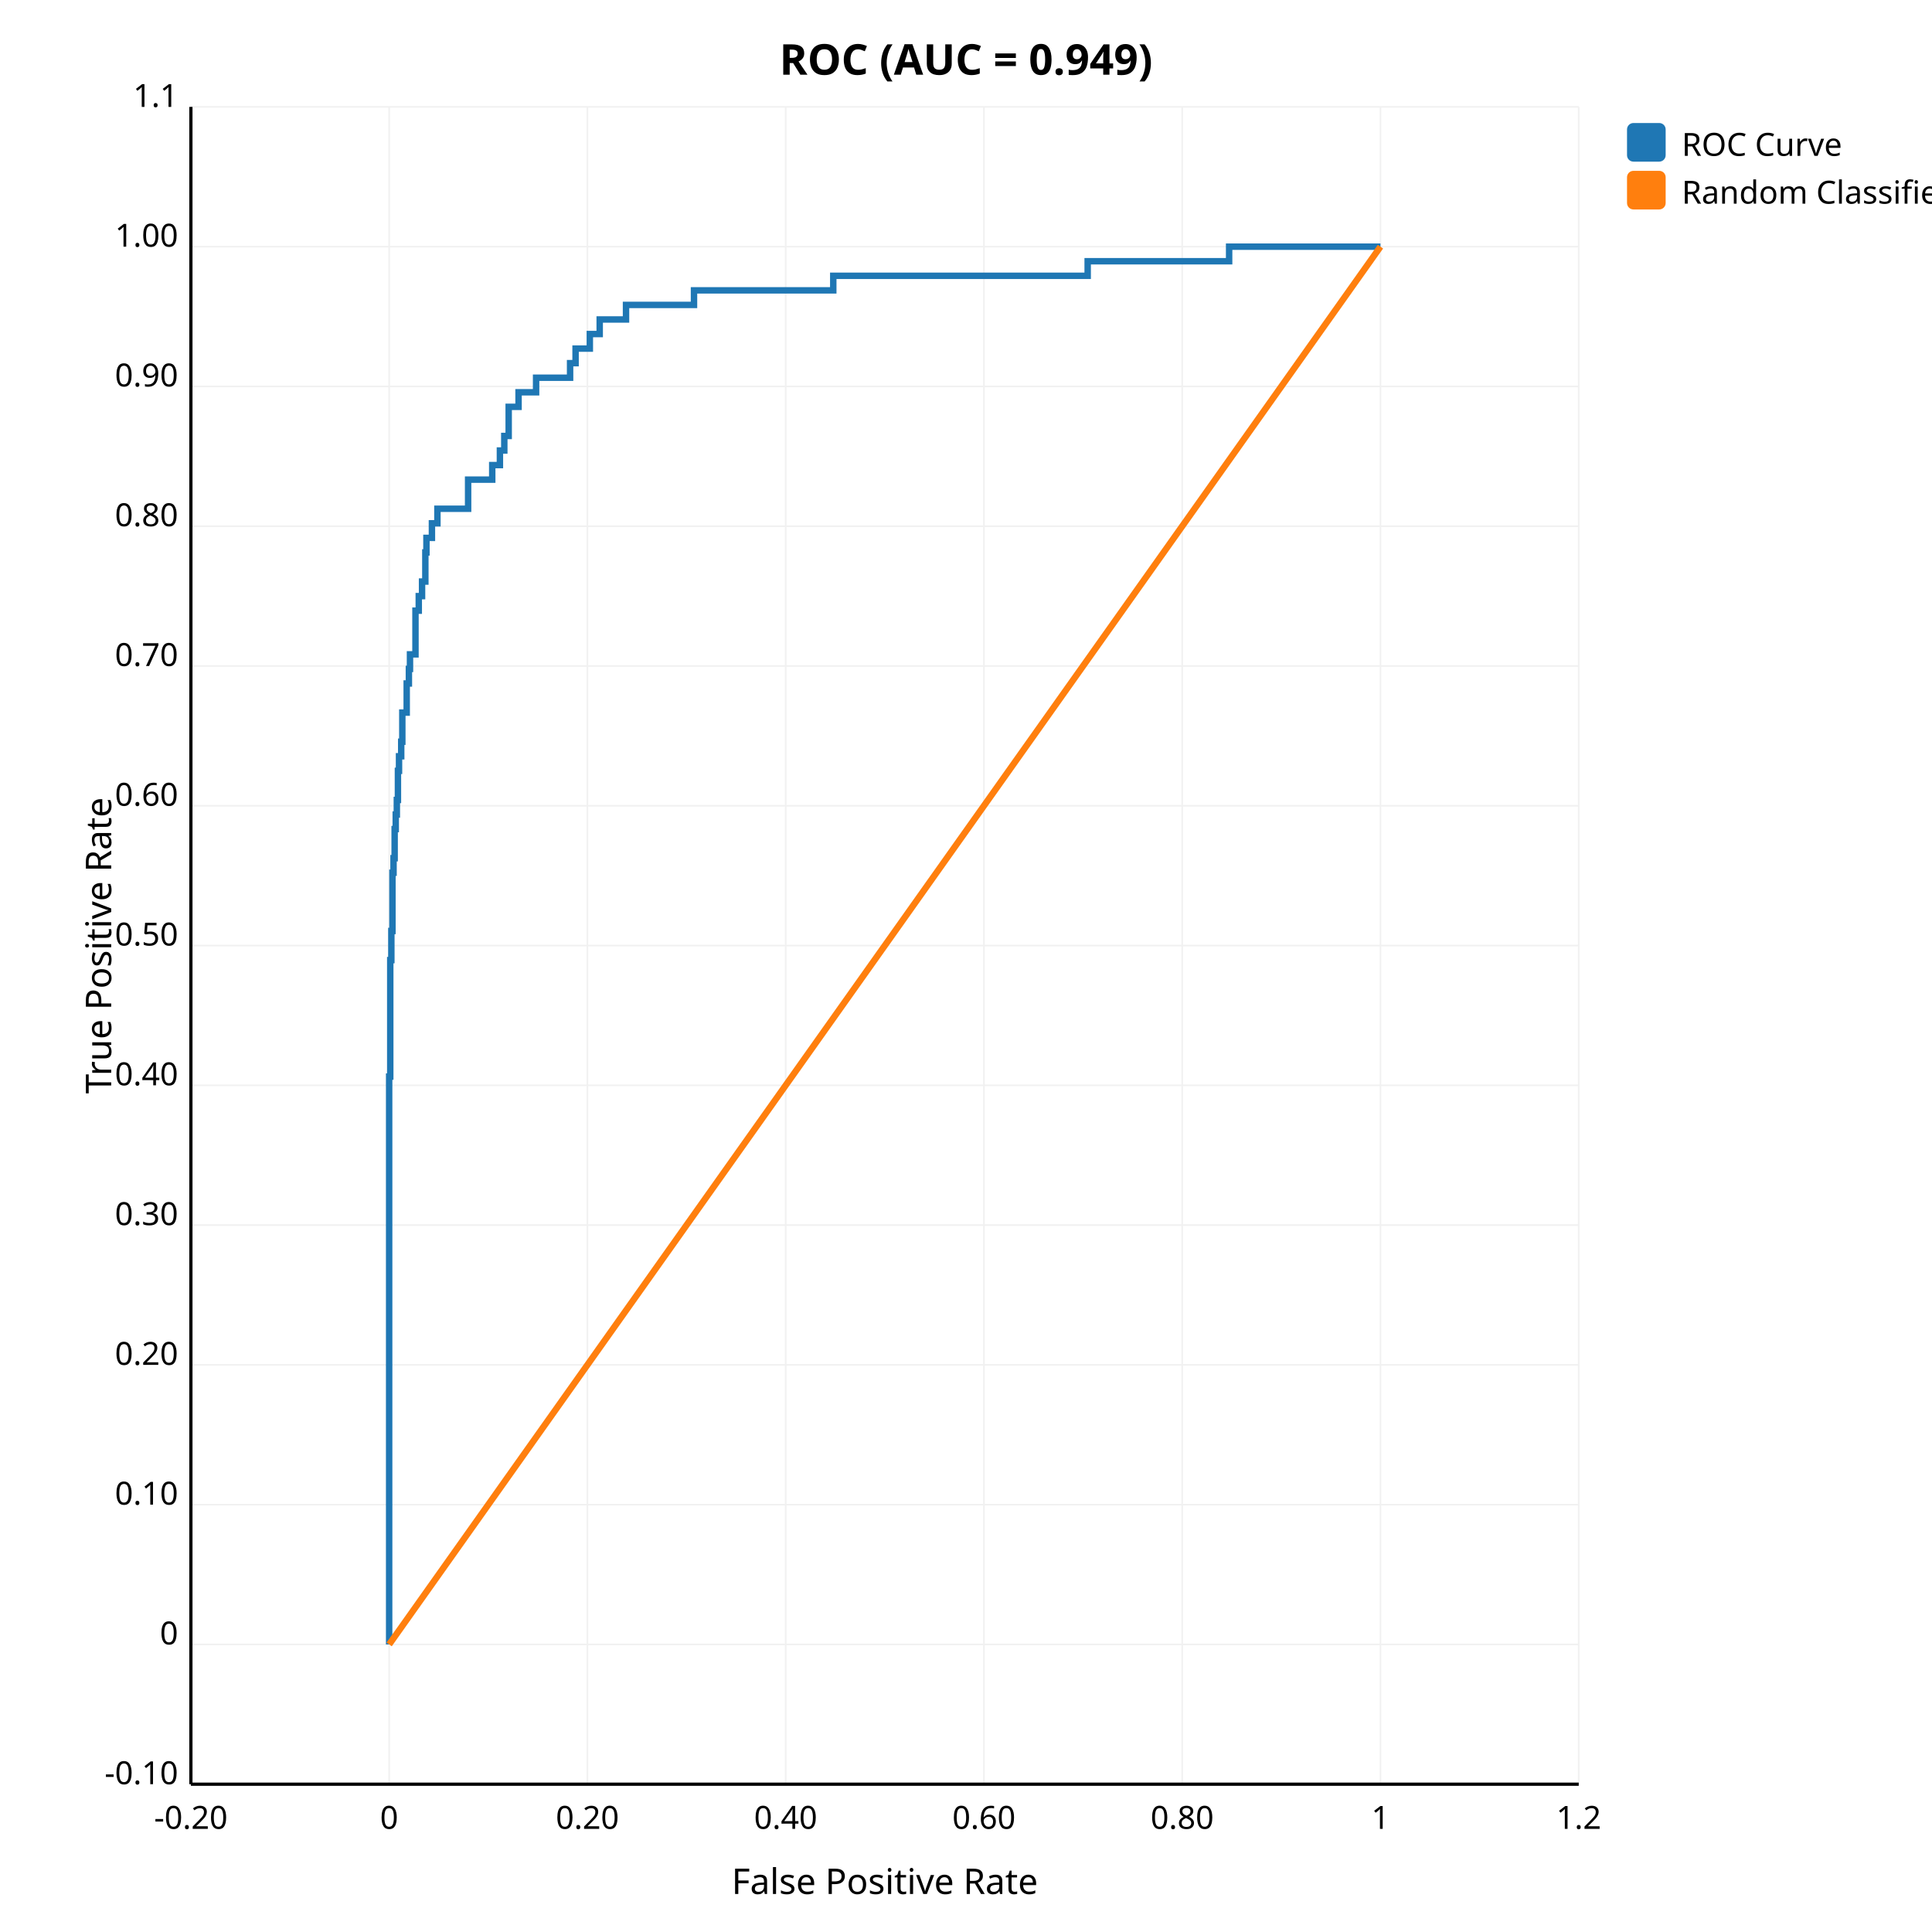
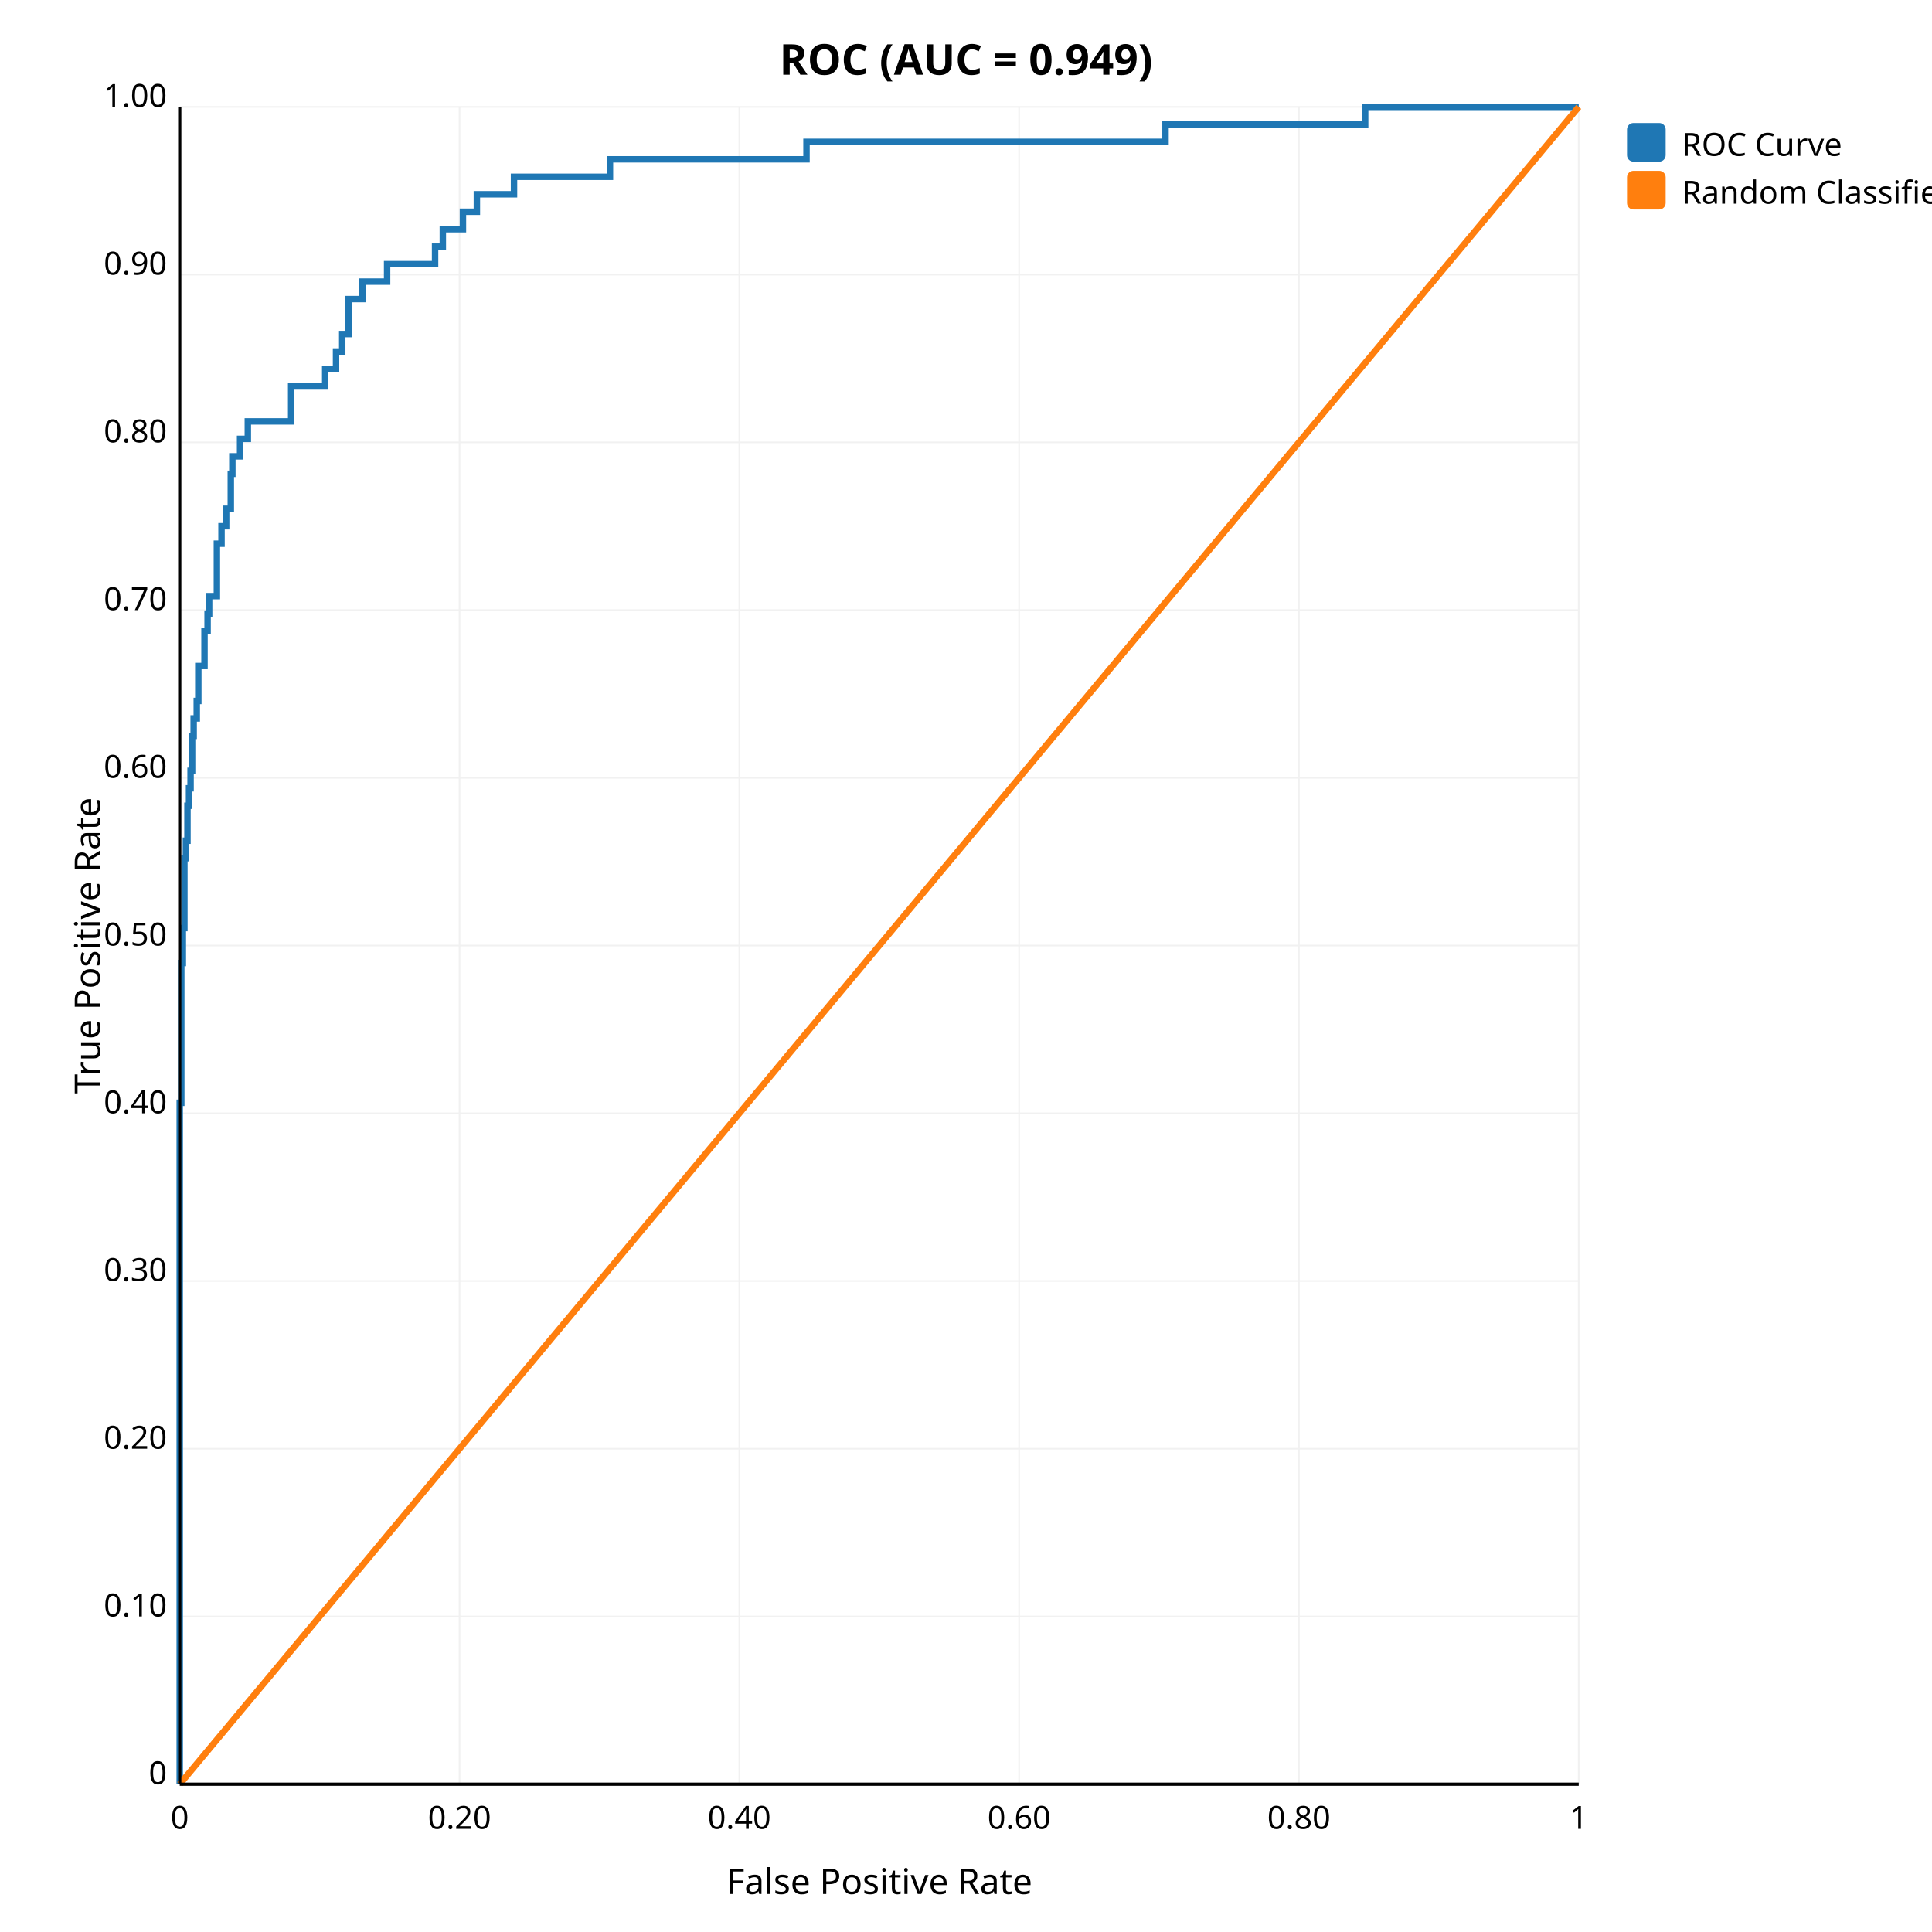
<svg xmlns="http://www.w3.org/2000/svg" width="600" height="600" viewBox="0 0 600 600" role="img">
  <rect width="600" height="600" fill="white" />
  <rect x="0" y="0" width="600" height="600" fill="rgb(255,255,255)" />
-   <line x1="59.285" y1="554.1" x2="490.285" y2="554.1" stroke="rgb(241,241,241)" stroke-width="0.5" />
-   <line x1="59.285" y1="510.692" x2="490.285" y2="510.692" stroke="rgb(241,241,241)" stroke-width="0.5" />
-   <line x1="59.285" y1="467.283" x2="490.285" y2="467.283" stroke="rgb(241,241,241)" stroke-width="0.5" />
-   <line x1="59.285" y1="423.875" x2="490.285" y2="423.875" stroke="rgb(241,241,241)" stroke-width="0.5" />
-   <line x1="59.285" y1="380.467" x2="490.285" y2="380.467" stroke="rgb(241,241,241)" stroke-width="0.5" />
-   <line x1="59.285" y1="337.058" x2="490.285" y2="337.058" stroke="rgb(241,241,241)" stroke-width="0.5" />
-   <line x1="59.285" y1="293.65" x2="490.285" y2="293.65" stroke="rgb(241,241,241)" stroke-width="0.5" />
-   <line x1="59.285" y1="250.242" x2="490.285" y2="250.242" stroke="rgb(241,241,241)" stroke-width="0.5" />
-   <line x1="59.285" y1="206.833" x2="490.285" y2="206.833" stroke="rgb(241,241,241)" stroke-width="0.5" />
-   <line x1="59.285" y1="163.425" x2="490.285" y2="163.425" stroke="rgb(241,241,241)" stroke-width="0.5" />
-   <line x1="59.285" y1="120.017" x2="490.285" y2="120.017" stroke="rgb(241,241,241)" stroke-width="0.5" />
-   <line x1="59.285" y1="76.608" x2="490.285" y2="76.608" stroke="rgb(241,241,241)" stroke-width="0.5" />
-   <line x1="59.285" y1="33.2" x2="490.285" y2="33.2" stroke="rgb(241,241,241)" stroke-width="0.5" />
-   <line x1="59.285" y1="33.2" x2="59.285" y2="554.1" stroke="rgb(241,241,241)" stroke-width="0.5" />
-   <line x1="120.856" y1="33.2" x2="120.856" y2="554.1" stroke="rgb(241,241,241)" stroke-width="0.5" />
-   <line x1="182.428" y1="33.2" x2="182.428" y2="554.1" stroke="rgb(241,241,241)" stroke-width="0.5" />
-   <line x1="243.999" y1="33.2" x2="243.999" y2="554.1" stroke="rgb(241,241,241)" stroke-width="0.5" />
-   <line x1="305.571" y1="33.2" x2="305.571" y2="554.1" stroke="rgb(241,241,241)" stroke-width="0.5" />
-   <line x1="367.142" y1="33.2" x2="367.142" y2="554.1" stroke="rgb(241,241,241)" stroke-width="0.5" />
-   <line x1="428.714" y1="33.2" x2="428.714" y2="554.1" stroke="rgb(241,241,241)" stroke-width="0.5" />
+   <line x1="55.82" y1="554.1" x2="490.285" y2="554.1" stroke="rgb(241,241,241)" stroke-width="0.5" />
+   <line x1="55.82" y1="502.01" x2="490.285" y2="502.01" stroke="rgb(241,241,241)" stroke-width="0.5" />
+   <line x1="55.82" y1="449.92" x2="490.285" y2="449.92" stroke="rgb(241,241,241)" stroke-width="0.5" />
+   <line x1="55.82" y1="397.83" x2="490.285" y2="397.83" stroke="rgb(241,241,241)" stroke-width="0.5" />
+   <line x1="55.82" y1="345.74" x2="490.285" y2="345.74" stroke="rgb(241,241,241)" stroke-width="0.5" />
+   <line x1="55.82" y1="293.65" x2="490.285" y2="293.65" stroke="rgb(241,241,241)" stroke-width="0.5" />
+   <line x1="55.82" y1="241.56" x2="490.285" y2="241.56" stroke="rgb(241,241,241)" stroke-width="0.5" />
+   <line x1="55.82" y1="189.47" x2="490.285" y2="189.47" stroke="rgb(241,241,241)" stroke-width="0.5" />
+   <line x1="55.82" y1="137.38" x2="490.285" y2="137.38" stroke="rgb(241,241,241)" stroke-width="0.5" />
+   <line x1="55.82" y1="85.29" x2="490.285" y2="85.29" stroke="rgb(241,241,241)" stroke-width="0.5" />
+   <line x1="55.82" y1="33.2" x2="490.285" y2="33.2" stroke="rgb(241,241,241)" stroke-width="0.5" />
+   <line x1="55.82" y1="33.2" x2="55.82" y2="554.1" stroke="rgb(241,241,241)" stroke-width="0.5" />
+   <line x1="142.713" y1="33.2" x2="142.713" y2="554.1" stroke="rgb(241,241,241)" stroke-width="0.5" />
+   <line x1="229.606" y1="33.2" x2="229.606" y2="554.1" stroke="rgb(241,241,241)" stroke-width="0.5" />
+   <line x1="316.499" y1="33.2" x2="316.499" y2="554.1" stroke="rgb(241,241,241)" stroke-width="0.5" />
+   <line x1="403.392" y1="33.2" x2="403.392" y2="554.1" stroke="rgb(241,241,241)" stroke-width="0.5" />
  <line x1="490.285" y1="33.2" x2="490.285" y2="554.1" stroke="rgb(241,241,241)" stroke-width="0.5" />
-   <polyline points="120.856,510.692 120.856,506.17 120.856,501.648 120.856,497.127 120.856,492.605 120.856,488.083 120.856,483.561 120.856,479.04 120.856,474.518 120.856,469.996 120.856,465.475 120.856,460.953 120.856,456.431 120.856,451.91 120.856,447.388 120.856,442.866 120.856,438.344 120.856,433.823 120.856,429.301 120.856,424.779 120.856,420.258 120.856,415.736 120.856,411.214 120.856,406.692 120.856,402.171 120.856,397.649 120.856,393.127 120.856,388.606 120.856,384.084 120.856,379.562 120.856,375.041 120.856,370.519 120.856,365.997 120.856,361.476 120.856,356.954 120.856,352.432 120.856,347.91 120.856,343.389 120.856,338.867 120.856,334.345 121.197,334.345 121.197,329.824 121.197,325.302 121.197,320.78 121.197,316.258 121.197,311.737 121.197,307.215 121.197,302.693 121.197,298.172 121.538,298.172 121.538,293.65 121.538,289.128 121.878,289.128 121.878,284.607 121.878,280.085 121.878,275.563 121.878,271.041 122.219,271.041 122.219,266.52 122.559,266.52 122.559,261.998 122.559,257.476 122.9,257.476 122.9,252.955 123.24,252.955 123.24,248.433 123.581,248.433 123.581,243.911 123.581,239.39 123.921,239.39 123.921,234.868 124.262,234.868 124.602,234.868 124.602,230.346 124.943,230.346 124.943,225.824 124.943,221.303 125.284,221.303 125.624,221.303 125.965,221.303 126.305,221.303 126.305,216.781 126.305,212.259 126.646,212.259 126.986,212.259 126.986,207.738 127.327,207.738 127.327,203.216 127.667,203.216 128.008,203.216 128.349,203.216 128.689,203.216 129.03,203.216 129.03,198.694 129.03,194.173 129.03,189.651 129.37,189.651 129.711,189.651 130.051,189.651 130.051,185.129 130.392,185.129 130.732,185.129 131.073,185.129 131.073,180.607 131.413,180.607 131.754,180.607 132.095,180.607 132.095,176.086 132.095,171.564 132.435,171.564 132.435,167.042 132.776,167.042 133.116,167.042 133.457,167.042 133.797,167.042 134.138,167.042 134.138,162.521 134.478,162.521 134.819,162.521 135.16,162.521 135.5,162.521 135.841,162.521 135.841,157.999 136.181,157.999 136.522,157.999 136.862,157.999 137.203,157.999 137.543,157.999 137.884,157.999 138.224,157.999 138.565,157.999 138.906,157.999 139.246,157.999 139.587,157.999 139.927,157.999 140.268,157.999 140.608,157.999 140.949,157.999 141.289,157.999 141.63,157.999 141.971,157.999 142.311,157.999 142.652,157.999 142.992,157.999 143.333,157.999 143.673,157.999 144.014,157.999 144.354,157.999 144.695,157.999 145.035,157.999 145.376,157.999 145.376,153.477 145.376,148.956 145.717,148.956 146.057,148.956 146.398,148.956 146.738,148.956 147.079,148.956 147.419,148.956 147.76,148.956 148.1,148.956 148.441,148.956 148.782,148.956 149.122,148.956 149.463,148.956 149.803,148.956 150.144,148.956 150.484,148.956 150.825,148.956 151.165,148.956 151.506,148.956 151.846,148.956 152.187,148.956 152.528,148.956 152.868,148.956 152.868,144.434 153.209,144.434 153.549,144.434 153.89,144.434 154.23,144.434 154.571,144.434 154.911,144.434 155.252,144.434 155.252,139.912 155.593,139.912 155.933,139.912 156.274,139.912 156.614,139.912 156.614,135.39 156.955,135.39 157.295,135.39 157.636,135.39 157.976,135.39 157.976,130.869 157.976,126.347 158.317,126.347 158.657,126.347 158.998,126.347 159.339,126.347 159.679,126.347 160.02,126.347 160.36,126.347 160.701,126.347 161.041,126.347 161.041,121.825 161.382,121.825 161.722,121.825 162.063,121.825 162.404,121.825 162.744,121.825 163.085,121.825 163.425,121.825 163.766,121.825 164.106,121.825 164.447,121.825 164.787,121.825 165.128,121.825 165.468,121.825 165.809,121.825 166.15,121.825 166.49,121.825 166.49,117.304 166.831,117.304 167.171,117.304 167.512,117.304 167.852,117.304 168.193,117.304 168.533,117.304 168.874,117.304 169.215,117.304 169.555,117.304 169.896,117.304 170.236,117.304 170.577,117.304 170.917,117.304 171.258,117.304 171.598,117.304 171.939,117.304 172.279,117.304 172.62,117.304 172.961,117.304 173.301,117.304 173.642,117.304 173.982,117.304 174.323,117.304 174.663,117.304 175.004,117.304 175.344,117.304 175.685,117.304 176.026,117.304 176.366,117.304 176.707,117.304 177.047,117.304 177.047,112.782 177.388,112.782 177.728,112.782 178.069,112.782 178.409,112.782 178.75,112.782 178.75,108.26 179.09,108.26 179.431,108.26 179.772,108.26 180.112,108.26 180.453,108.26 180.793,108.26 181.134,108.26 181.474,108.26 181.815,108.26 182.155,108.26 182.496,108.26 182.837,108.26 183.177,108.26 183.177,103.739 183.518,103.739 183.858,103.739 184.199,103.739 184.539,103.739 184.88,103.739 185.22,103.739 185.561,103.739 185.901,103.739 186.242,103.739 186.242,99.217 186.583,99.217 186.923,99.217 187.264,99.217 187.604,99.217 187.945,99.217 188.285,99.217 188.626,99.217 188.966,99.217 189.307,99.217 189.648,99.217 189.988,99.217 190.329,99.217 190.669,99.217 191.01,99.217 191.35,99.217 191.691,99.217 192.031,99.217 192.372,99.217 192.712,99.217 193.053,99.217 193.394,99.217 193.734,99.217 194.075,99.217 194.415,99.217 194.415,94.695 194.756,94.695 195.096,94.695 195.437,94.695 195.777,94.695 196.118,94.695 196.459,94.695 196.799,94.695 197.14,94.695 197.48,94.695 197.821,94.695 198.161,94.695 198.502,94.695 198.842,94.695 199.183,94.695 199.523,94.695 199.864,94.695 200.205,94.695 200.545,94.695 200.886,94.695 201.226,94.695 201.567,94.695 201.907,94.695 202.248,94.695 202.588,94.695 202.929,94.695 203.27,94.695 203.61,94.695 203.951,94.695 204.291,94.695 204.632,94.695 204.972,94.695 205.313,94.695 205.653,94.695 205.994,94.695 206.334,94.695 206.675,94.695 207.016,94.695 207.356,94.695 207.697,94.695 208.037,94.695 208.378,94.695 208.718,94.695 209.059,94.695 209.399,94.695 209.74,94.695 210.081,94.695 210.421,94.695 210.762,94.695 211.102,94.695 211.443,94.695 211.783,94.695 212.124,94.695 212.464,94.695 212.805,94.695 213.145,94.695 213.486,94.695 213.827,94.695 214.167,94.695 214.508,94.695 214.848,94.695 215.189,94.695 215.529,94.695 215.529,90.173 215.87,90.173 216.21,90.173 216.551,90.173 216.892,90.173 217.232,90.173 217.573,90.173 217.913,90.173 218.254,90.173 218.594,90.173 218.935,90.173 219.275,90.173 219.616,90.173 219.956,90.173 220.297,90.173 220.638,90.173 220.978,90.173 221.319,90.173 221.659,90.173 222,90.173 222.34,90.173 222.681,90.173 223.021,90.173 223.362,90.173 223.703,90.173 224.043,90.173 224.384,90.173 224.724,90.173 225.065,90.173 225.405,90.173 225.746,90.173 226.086,90.173 226.427,90.173 226.767,90.173 227.108,90.173 227.449,90.173 227.789,90.173 228.13,90.173 228.47,90.173 228.811,90.173 229.151,90.173 229.492,90.173 229.832,90.173 230.173,90.173 230.514,90.173 230.854,90.173 231.195,90.173 231.535,90.173 231.876,90.173 232.216,90.173 232.557,90.173 232.897,90.173 233.238,90.173 233.578,90.173 233.919,90.173 234.26,90.173 234.6,90.173 234.941,90.173 235.281,90.173 235.622,90.173 235.962,90.173 236.303,90.173 236.643,90.173 236.984,90.173 237.325,90.173 237.665,90.173 238.006,90.173 238.346,90.173 238.687,90.173 239.027,90.173 239.368,90.173 239.708,90.173 240.049,90.173 240.389,90.173 240.73,90.173 241.071,90.173 241.411,90.173 241.752,90.173 242.092,90.173 242.433,90.173 242.773,90.173 243.114,90.173 243.454,90.173 243.795,90.173 244.136,90.173 244.476,90.173 244.817,90.173 245.157,90.173 245.498,90.173 245.838,90.173 246.179,90.173 246.519,90.173 246.86,90.173 247.2,90.173 247.541,90.173 247.882,90.173 248.222,90.173 248.563,90.173 248.903,90.173 249.244,90.173 249.584,90.173 249.925,90.173 250.265,90.173 250.606,90.173 250.947,90.173 251.287,90.173 251.628,90.173 251.968,90.173 252.309,90.173 252.649,90.173 252.99,90.173 253.33,90.173 253.671,90.173 254.011,90.173 254.352,90.173 254.693,90.173 255.033,90.173 255.374,90.173 255.714,90.173 256.055,90.173 256.395,90.173 256.736,90.173 257.076,90.173 257.417,90.173 257.757,90.173 258.098,90.173 258.439,90.173 258.779,90.173 258.779,85.652 259.12,85.652 259.46,85.652 259.801,85.652 260.141,85.652 260.482,85.652 260.822,85.652 261.163,85.652 261.504,85.652 261.844,85.652 262.185,85.652 262.525,85.652 262.866,85.652 263.206,85.652 263.547,85.652 263.887,85.652 264.228,85.652 264.568,85.652 264.909,85.652 265.25,85.652 265.59,85.652 265.931,85.652 266.271,85.652 266.612,85.652 266.952,85.652 267.293,85.652 267.633,85.652 267.974,85.652 268.315,85.652 268.655,85.652 268.996,85.652 269.336,85.652 269.677,85.652 270.017,85.652 270.358,85.652 270.698,85.652 271.039,85.652 271.38,85.652 271.72,85.652 272.061,85.652 272.401,85.652 272.742,85.652 273.082,85.652 273.423,85.652 273.763,85.652 274.104,85.652 274.444,85.652 274.785,85.652 275.126,85.652 275.466,85.652 275.807,85.652 276.147,85.652 276.488,85.652 276.828,85.652 277.169,85.652 277.509,85.652 277.85,85.652 278.19,85.652 278.531,85.652 278.872,85.652 279.212,85.652 279.553,85.652 279.893,85.652 280.234,85.652 280.574,85.652 280.915,85.652 281.255,85.652 281.596,85.652 281.937,85.652 282.277,85.652 282.618,85.652 282.958,85.652 283.299,85.652 283.639,85.652 283.98,85.652 284.32,85.652 284.661,85.652 285.002,85.652 285.342,85.652 285.683,85.652 286.023,85.652 286.364,85.652 286.704,85.652 287.045,85.652 287.385,85.652 287.726,85.652 288.066,85.652 288.407,85.652 288.748,85.652 289.088,85.652 289.429,85.652 289.769,85.652 290.11,85.652 290.45,85.652 290.791,85.652 291.131,85.652 291.472,85.652 291.813,85.652 292.153,85.652 292.494,85.652 292.834,85.652 293.175,85.652 293.515,85.652 293.856,85.652 294.196,85.652 294.537,85.652 294.877,85.652 295.218,85.652 295.559,85.652 295.899,85.652 296.24,85.652 296.58,85.652 296.921,85.652 297.261,85.652 297.602,85.652 297.942,85.652 298.283,85.652 298.623,85.652 298.964,85.652 299.305,85.652 299.645,85.652 299.986,85.652 300.326,85.652 300.667,85.652 301.007,85.652 301.348,85.652 301.688,85.652 302.029,85.652 302.37,85.652 302.71,85.652 303.051,85.652 303.391,85.652 303.732,85.652 304.072,85.652 304.413,85.652 304.753,85.652 305.094,85.652 305.435,85.652 305.775,85.652 306.116,85.652 306.456,85.652 306.797,85.652 307.137,85.652 307.478,85.652 307.818,85.652 308.159,85.652 308.499,85.652 308.84,85.652 309.181,85.652 309.521,85.652 309.862,85.652 310.202,85.652 310.543,85.652 310.883,85.652 311.224,85.652 311.564,85.652 311.905,85.652 312.245,85.652 312.586,85.652 312.927,85.652 313.267,85.652 313.608,85.652 313.948,85.652 314.289,85.652 314.629,85.652 314.97,85.652 315.31,85.652 315.651,85.652 315.992,85.652 316.332,85.652 316.673,85.652 317.013,85.652 317.354,85.652 317.694,85.652 318.035,85.652 318.375,85.652 318.716,85.652 319.057,85.652 319.397,85.652 319.738,85.652 320.078,85.652 320.419,85.652 320.759,85.652 321.1,85.652 321.44,85.652 321.781,85.652 322.121,85.652 322.462,85.652 322.803,85.652 323.143,85.652 323.484,85.652 323.824,85.652 324.165,85.652 324.505,85.652 324.846,85.652 325.186,85.652 325.527,85.652 325.868,85.652 326.208,85.652 326.549,85.652 326.889,85.652 327.23,85.652 327.57,85.652 327.911,85.652 328.251,85.652 328.592,85.652 328.932,85.652 329.273,85.652 329.614,85.652 329.954,85.652 330.295,85.652 330.635,85.652 330.976,85.652 331.316,85.652 331.657,85.652 331.997,85.652 332.338,85.652 332.679,85.652 333.019,85.652 333.36,85.652 333.7,85.652 334.041,85.652 334.381,85.652 334.722,85.652 335.062,85.652 335.403,85.652 335.743,85.652 336.084,85.652 336.425,85.652 336.765,85.652 337.106,85.652 337.446,85.652 337.787,85.652 337.787,81.13 338.127,81.13 338.468,81.13 338.808,81.13 339.149,81.13 339.49,81.13 339.83,81.13 340.171,81.13 340.511,81.13 340.852,81.13 341.192,81.13 341.533,81.13 341.873,81.13 342.214,81.13 342.554,81.13 342.895,81.13 343.236,81.13 343.576,81.13 343.917,81.13 344.257,81.13 344.598,81.13 344.938,81.13 345.279,81.13 345.619,81.13 345.96,81.13 346.3,81.13 346.641,81.13 346.982,81.13 347.322,81.13 347.663,81.13 348.003,81.13 348.344,81.13 348.684,81.13 349.025,81.13 349.365,81.13 349.706,81.13 350.047,81.13 350.387,81.13 350.728,81.13 351.068,81.13 351.409,81.13 351.749,81.13 352.09,81.13 352.43,81.13 352.771,81.13 353.111,81.13 353.452,81.13 353.793,81.13 354.133,81.13 354.474,81.13 354.814,81.13 355.155,81.13 355.495,81.13 355.836,81.13 356.176,81.13 356.517,81.13 356.858,81.13 357.198,81.13 357.539,81.13 357.879,81.13 358.22,81.13 358.56,81.13 358.901,81.13 359.241,81.13 359.582,81.13 359.923,81.13 360.263,81.13 360.604,81.13 360.944,81.13 361.285,81.13 361.625,81.13 361.966,81.13 362.306,81.13 362.647,81.13 362.987,81.13 363.328,81.13 363.669,81.13 364.009,81.13 364.35,81.13 364.69,81.13 365.031,81.13 365.371,81.13 365.712,81.13 366.052,81.13 366.393,81.13 366.734,81.13 367.074,81.13 367.415,81.13 367.755,81.13 368.096,81.13 368.436,81.13 368.777,81.13 369.117,81.13 369.458,81.13 369.798,81.13 370.139,81.13 370.48,81.13 370.82,81.13 371.161,81.13 371.501,81.13 371.842,81.13 372.182,81.13 372.523,81.13 372.863,81.13 373.204,81.13 373.545,81.13 373.885,81.13 374.226,81.13 374.566,81.13 374.907,81.13 375.247,81.13 375.588,81.13 375.928,81.13 376.269,81.13 376.609,81.13 376.95,81.13 377.291,81.13 377.631,81.13 377.972,81.13 378.312,81.13 378.653,81.13 378.993,81.13 379.334,81.13 379.674,81.13 380.015,81.13 380.356,81.13 380.696,81.13 381.037,81.13 381.377,81.13 381.718,81.13 381.718,76.608 382.058,76.608 382.399,76.608 382.739,76.608 383.08,76.608 383.42,76.608 383.761,76.608 384.102,76.608 384.442,76.608 384.783,76.608 385.123,76.608 385.464,76.608 385.804,76.608 386.145,76.608 386.485,76.608 386.826,76.608 387.166,76.608 387.507,76.608 387.848,76.608 388.188,76.608 388.529,76.608 388.869,76.608 389.21,76.608 389.55,76.608 389.891,76.608 390.231,76.608 390.572,76.608 390.913,76.608 391.253,76.608 391.594,76.608 391.934,76.608 392.275,76.608 392.615,76.608 392.956,76.608 393.296,76.608 393.637,76.608 393.978,76.608 394.318,76.608 394.659,76.608 394.999,76.608 395.34,76.608 395.68,76.608 396.021,76.608 396.361,76.608 396.702,76.608 397.042,76.608 397.383,76.608 397.724,76.608 398.064,76.608 398.405,76.608 398.745,76.608 399.086,76.608 399.426,76.608 399.767,76.608 400.107,76.608 400.448,76.608 400.788,76.608 401.129,76.608 401.47,76.608 401.81,76.608 402.151,76.608 402.491,76.608 402.832,76.608 403.172,76.608 403.513,76.608 403.853,76.608 404.194,76.608 404.535,76.608 404.875,76.608 405.216,76.608 405.556,76.608 405.897,76.608 406.237,76.608 406.578,76.608 406.918,76.608 407.259,76.608 407.599,76.608 407.94,76.608 408.281,76.608 408.621,76.608 408.962,76.608 409.302,76.608 409.643,76.608 409.983,76.608 410.324,76.608 410.664,76.608 411.005,76.608 411.346,76.608 411.686,76.608 412.027,76.608 412.367,76.608 412.708,76.608 413.048,76.608 413.389,76.608 413.729,76.608 414.07,76.608 414.411,76.608 414.751,76.608 415.092,76.608 415.432,76.608 415.773,76.608 416.113,76.608 416.454,76.608 416.794,76.608 417.135,76.608 417.475,76.608 417.816,76.608 418.157,76.608 418.497,76.608 418.838,76.608 419.178,76.608 419.519,76.608 419.859,76.608 420.2,76.608 420.54,76.608 420.881,76.608 421.222,76.608 421.562,76.608 421.903,76.608 422.243,76.608 422.584,76.608 422.924,76.608 423.265,76.608 423.605,76.608 423.946,76.608 424.286,76.608 424.627,76.608 424.968,76.608 425.308,76.608 425.649,76.608 425.989,76.608 426.33,76.608 426.67,76.608 427.011,76.608 427.351,76.608 427.692,76.608 428.033,76.608 428.373,76.608 428.714,76.608" fill="none" stroke="rgb(31,119,180)" stroke-width="2" />
-   <polyline points="120.856,510.692 428.714,76.608" fill="none" stroke="rgb(255,127,14)" stroke-width="2" />
-   <line x1="59.285" y1="33.2" x2="59.285" y2="554.1" stroke="rgb(0,0,0)" stroke-width="1" />
-   <line x1="59.285" y1="554.1" x2="490.285" y2="554.1" stroke="rgb(0,0,0)" stroke-width="1" />
-   <text x="59.285" y="567.96" font-family="sans-serif" font-size="9.9" fill="rgb(0,0,0)" text-anchor="middle">-0.20</text>
-   <text x="120.856" y="567.96" font-family="sans-serif" font-size="9.9" fill="rgb(0,0,0)" text-anchor="middle">0</text>
-   <text x="182.428" y="567.96" font-family="sans-serif" font-size="9.9" fill="rgb(0,0,0)" text-anchor="middle">0.20</text>
-   <text x="243.999" y="567.96" font-family="sans-serif" font-size="9.9" fill="rgb(0,0,0)" text-anchor="middle">0.40</text>
-   <text x="305.571" y="567.96" font-family="sans-serif" font-size="9.9" fill="rgb(0,0,0)" text-anchor="middle">0.60</text>
-   <text x="367.142" y="567.96" font-family="sans-serif" font-size="9.9" fill="rgb(0,0,0)" text-anchor="middle">0.80</text>
-   <text x="428.714" y="567.96" font-family="sans-serif" font-size="9.9" fill="rgb(0,0,0)" text-anchor="middle">1</text>
-   <text x="490.285" y="567.96" font-family="sans-serif" font-size="9.9" fill="rgb(0,0,0)" text-anchor="middle">1.2</text>
-   <text x="55.325" y="554.1" font-family="sans-serif" font-size="9.9" fill="rgb(0,0,0)" text-anchor="end">-0.10</text>
-   <text x="55.325" y="510.692" font-family="sans-serif" font-size="9.9" fill="rgb(0,0,0)" text-anchor="end">0</text>
-   <text x="55.325" y="467.283" font-family="sans-serif" font-size="9.9" fill="rgb(0,0,0)" text-anchor="end">0.10</text>
-   <text x="55.325" y="423.875" font-family="sans-serif" font-size="9.9" fill="rgb(0,0,0)" text-anchor="end">0.20</text>
-   <text x="55.325" y="380.467" font-family="sans-serif" font-size="9.9" fill="rgb(0,0,0)" text-anchor="end">0.30</text>
-   <text x="55.325" y="337.058" font-family="sans-serif" font-size="9.9" fill="rgb(0,0,0)" text-anchor="end">0.40</text>
-   <text x="55.325" y="293.65" font-family="sans-serif" font-size="9.9" fill="rgb(0,0,0)" text-anchor="end">0.50</text>
-   <text x="55.325" y="250.242" font-family="sans-serif" font-size="9.9" fill="rgb(0,0,0)" text-anchor="end">0.60</text>
-   <text x="55.325" y="206.833" font-family="sans-serif" font-size="9.9" fill="rgb(0,0,0)" text-anchor="end">0.70</text>
-   <text x="55.325" y="163.425" font-family="sans-serif" font-size="9.9" fill="rgb(0,0,0)" text-anchor="end">0.80</text>
-   <text x="55.325" y="120.017" font-family="sans-serif" font-size="9.9" fill="rgb(0,0,0)" text-anchor="end">0.90</text>
-   <text x="55.325" y="76.608" font-family="sans-serif" font-size="9.9" fill="rgb(0,0,0)" text-anchor="end">1.00</text>
-   <text x="55.325" y="33.2" font-family="sans-serif" font-size="9.9" fill="rgb(0,0,0)" text-anchor="end">1.1</text>
-   <text x="274.785" y="588.2" font-family="sans-serif" font-size="11" fill="rgb(0,0,0)" text-anchor="middle">False Positive Rate</text>
-   <text x="34.535" y="293.65" font-family="sans-serif" font-size="11" fill="rgb(0,0,0)" text-anchor="middle" transform="rotate(-90,34.535,293.65)">True Positive Rate</text>
+   <polyline points="55.82,554.1 55.82,548.674 55.82,543.248 55.82,537.822 55.82,532.396 55.82,526.97 55.82,521.544 55.82,516.118 55.82,510.692 55.82,505.266 55.82,499.84 55.82,494.413 55.82,488.988 55.82,483.561 55.82,478.135 55.82,472.709 55.82,467.283 55.82,461.857 55.82,456.431 55.82,451.005 55.82,445.579 55.82,440.153 55.82,434.727 55.82,429.301 55.82,423.875 55.82,418.449 55.82,413.023 55.82,407.597 55.82,402.171 55.82,396.745 55.82,391.319 55.82,385.893 55.82,380.467 55.82,375.041 55.82,369.615 55.82,364.189 55.82,358.762 55.82,353.336 55.82,347.91 55.82,342.484 56.301,342.484 56.301,337.058 56.301,331.632 56.301,326.206 56.301,320.78 56.301,315.354 56.301,309.928 56.301,304.502 56.301,299.076 56.781,299.076 56.781,293.65 56.781,288.224 57.262,288.224 57.262,282.798 57.262,277.372 57.262,271.946 57.262,266.52 57.742,266.52 57.742,261.094 58.223,261.094 58.223,255.668 58.223,250.242 58.704,250.242 58.704,244.816 59.184,244.816 59.184,239.39 59.665,239.39 59.665,233.964 59.665,228.537 60.145,228.537 60.145,223.111 60.626,223.111 61.107,223.111 61.107,217.685 61.587,217.685 61.587,212.259 61.587,206.833 62.068,206.833 62.548,206.833 63.029,206.833 63.51,206.833 63.51,201.407 63.51,195.981 63.99,195.981 64.471,195.981 64.471,190.555 64.951,190.555 64.951,185.129 65.432,185.129 65.913,185.129 66.393,185.129 66.874,185.129 67.354,185.129 67.354,179.703 67.354,174.277 67.354,168.851 67.835,168.851 68.316,168.851 68.796,168.851 68.796,163.425 69.277,163.425 69.757,163.425 70.238,163.425 70.238,157.999 70.719,157.999 71.199,157.999 71.68,157.999 71.68,152.573 71.68,147.147 72.16,147.147 72.16,141.721 72.641,141.721 73.122,141.721 73.602,141.721 74.083,141.721 74.564,141.721 74.564,136.295 75.044,136.295 75.525,136.295 76.005,136.295 76.486,136.295 76.967,136.295 76.967,130.869 77.447,130.869 77.928,130.869 78.408,130.869 78.889,130.869 79.37,130.869 79.85,130.869 80.331,130.869 80.811,130.869 81.292,130.869 81.773,130.869 82.253,130.869 82.734,130.869 83.214,130.869 83.695,130.869 84.176,130.869 84.656,130.869 85.137,130.869 85.617,130.869 86.098,130.869 86.579,130.869 87.059,130.869 87.54,130.869 88.02,130.869 88.501,130.869 88.982,130.869 89.462,130.869 89.943,130.869 90.423,130.869 90.423,125.443 90.423,120.017 90.904,120.017 91.385,120.017 91.865,120.017 92.346,120.017 92.826,120.017 93.307,120.017 93.788,120.017 94.268,120.017 94.749,120.017 95.229,120.017 95.71,120.017 96.191,120.017 96.671,120.017 97.152,120.017 97.632,120.017 98.113,120.017 98.594,120.017 99.074,120.017 99.555,120.017 100.035,120.017 100.516,120.017 100.997,120.017 100.997,114.591 101.477,114.591 101.958,114.591 102.438,114.591 102.919,114.591 103.4,114.591 103.88,114.591 104.361,114.591 104.361,109.165 104.841,109.165 105.322,109.165 105.803,109.165 106.283,109.165 106.283,103.739 106.764,103.739 107.245,103.739 107.725,103.739 108.206,103.739 108.206,98.312 108.206,92.886 108.686,92.886 109.167,92.886 109.648,92.886 110.128,92.886 110.609,92.886 111.089,92.886 111.57,92.886 112.051,92.886 112.531,92.886 112.531,87.46 113.012,87.46 113.492,87.46 113.973,87.46 114.454,87.46 114.934,87.46 115.415,87.46 115.895,87.46 116.376,87.46 116.857,87.46 117.337,87.46 117.818,87.46 118.298,87.46 118.779,87.46 119.26,87.46 119.74,87.46 120.221,87.46 120.221,82.034 120.701,82.034 121.182,82.034 121.663,82.034 122.143,82.034 122.624,82.034 123.104,82.034 123.585,82.034 124.066,82.034 124.546,82.034 125.027,82.034 125.507,82.034 125.988,82.034 126.469,82.034 126.949,82.034 127.43,82.034 127.91,82.034 128.391,82.034 128.872,82.034 129.352,82.034 129.833,82.034 130.313,82.034 130.794,82.034 131.275,82.034 131.755,82.034 132.236,82.034 132.716,82.034 133.197,82.034 133.678,82.034 134.158,82.034 134.639,82.034 135.119,82.034 135.119,76.608 135.6,76.608 136.081,76.608 136.561,76.608 137.042,76.608 137.522,76.608 137.522,71.182 138.003,71.182 138.484,71.182 138.964,71.182 139.445,71.182 139.925,71.182 140.406,71.182 140.887,71.182 141.367,71.182 141.848,71.182 142.329,71.182 142.809,71.182 143.29,71.182 143.77,71.182 143.77,65.756 144.251,65.756 144.732,65.756 145.212,65.756 145.693,65.756 146.173,65.756 146.654,65.756 147.135,65.756 147.615,65.756 148.096,65.756 148.096,60.33 148.576,60.33 149.057,60.33 149.538,60.33 150.018,60.33 150.499,60.33 150.979,60.33 151.46,60.33 151.941,60.33 152.421,60.33 152.902,60.33 153.382,60.33 153.863,60.33 154.344,60.33 154.824,60.33 155.305,60.33 155.785,60.33 156.266,60.33 156.747,60.33 157.227,60.33 157.708,60.33 158.188,60.33 158.669,60.33 159.15,60.33 159.63,60.33 159.63,54.904 160.111,54.904 160.591,54.904 161.072,54.904 161.553,54.904 162.033,54.904 162.514,54.904 162.994,54.904 163.475,54.904 163.956,54.904 164.436,54.904 164.917,54.904 165.397,54.904 165.878,54.904 166.359,54.904 166.839,54.904 167.32,54.904 167.8,54.904 168.281,54.904 168.762,54.904 169.242,54.904 169.723,54.904 170.203,54.904 170.684,54.904 171.165,54.904 171.645,54.904 172.126,54.904 172.606,54.904 173.087,54.904 173.568,54.904 174.048,54.904 174.529,54.904 175.01,54.904 175.49,54.904 175.971,54.904 176.451,54.904 176.932,54.904 177.413,54.904 177.893,54.904 178.374,54.904 178.854,54.904 179.335,54.904 179.816,54.904 180.296,54.904 180.777,54.904 181.257,54.904 181.738,54.904 182.219,54.904 182.699,54.904 183.18,54.904 183.66,54.904 184.141,54.904 184.622,54.904 185.102,54.904 185.583,54.904 186.063,54.904 186.544,54.904 187.025,54.904 187.505,54.904 187.986,54.904 188.466,54.904 188.947,54.904 189.428,54.904 189.428,49.478 189.908,49.478 190.389,49.478 190.869,49.478 191.35,49.478 191.831,49.478 192.311,49.478 192.792,49.478 193.272,49.478 193.753,49.478 194.234,49.478 194.714,49.478 195.195,49.478 195.675,49.478 196.156,49.478 196.637,49.478 197.117,49.478 197.598,49.478 198.078,49.478 198.559,49.478 199.04,49.478 199.52,49.478 200.001,49.478 200.481,49.478 200.962,49.478 201.443,49.478 201.923,49.478 202.404,49.478 202.884,49.478 203.365,49.478 203.846,49.478 204.326,49.478 204.807,49.478 205.287,49.478 205.768,49.478 206.249,49.478 206.729,49.478 207.21,49.478 207.69,49.478 208.171,49.478 208.652,49.478 209.132,49.478 209.613,49.478 210.094,49.478 210.574,49.478 211.055,49.478 211.535,49.478 212.016,49.478 212.497,49.478 212.977,49.478 213.458,49.478 213.938,49.478 214.419,49.478 214.9,49.478 215.38,49.478 215.861,49.478 216.341,49.478 216.822,49.478 217.303,49.478 217.783,49.478 218.264,49.478 218.744,49.478 219.225,49.478 219.706,49.478 220.186,49.478 220.667,49.478 221.147,49.478 221.628,49.478 222.109,49.478 222.589,49.478 223.07,49.478 223.55,49.478 224.031,49.478 224.512,49.478 224.992,49.478 225.473,49.478 225.953,49.478 226.434,49.478 226.915,49.478 227.395,49.478 227.876,49.478 228.356,49.478 228.837,49.478 229.318,49.478 229.798,49.478 230.279,49.478 230.759,49.478 231.24,49.478 231.721,49.478 232.201,49.478 232.682,49.478 233.162,49.478 233.643,49.478 234.124,49.478 234.604,49.478 235.085,49.478 235.565,49.478 236.046,49.478 236.527,49.478 237.007,49.478 237.488,49.478 237.968,49.478 238.449,49.478 238.93,49.478 239.41,49.478 239.891,49.478 240.371,49.478 240.852,49.478 241.333,49.478 241.813,49.478 242.294,49.478 242.774,49.478 243.255,49.478 243.736,49.478 244.216,49.478 244.697,49.478 245.178,49.478 245.658,49.478 246.139,49.478 246.619,49.478 247.1,49.478 247.581,49.478 248.061,49.478 248.542,49.478 249.022,49.478 249.503,49.478 249.984,49.478 250.464,49.478 250.464,44.052 250.945,44.052 251.425,44.052 251.906,44.052 252.387,44.052 252.867,44.052 253.348,44.052 253.828,44.052 254.309,44.052 254.79,44.052 255.27,44.052 255.751,44.052 256.231,44.052 256.712,44.052 257.193,44.052 257.673,44.052 258.154,44.052 258.634,44.052 259.115,44.052 259.596,44.052 260.076,44.052 260.557,44.052 261.037,44.052 261.518,44.052 261.999,44.052 262.479,44.052 262.96,44.052 263.44,44.052 263.921,44.052 264.402,44.052 264.882,44.052 265.363,44.052 265.843,44.052 266.324,44.052 266.805,44.052 267.285,44.052 267.766,44.052 268.246,44.052 268.727,44.052 269.208,44.052 269.688,44.052 270.169,44.052 270.649,44.052 271.13,44.052 271.611,44.052 272.091,44.052 272.572,44.052 273.053,44.052 273.533,44.052 274.014,44.052 274.494,44.052 274.975,44.052 275.455,44.052 275.936,44.052 276.417,44.052 276.897,44.052 277.378,44.052 277.859,44.052 278.339,44.052 278.82,44.052 279.3,44.052 279.781,44.052 280.262,44.052 280.742,44.052 281.223,44.052 281.703,44.052 282.184,44.052 282.665,44.052 283.145,44.052 283.626,44.052 284.106,44.052 284.587,44.052 285.068,44.052 285.548,44.052 286.029,44.052 286.509,44.052 286.99,44.052 287.471,44.052 287.951,44.052 288.432,44.052 288.912,44.052 289.393,44.052 289.874,44.052 290.354,44.052 290.835,44.052 291.315,44.052 291.796,44.052 292.277,44.052 292.757,44.052 293.238,44.052 293.718,44.052 294.199,44.052 294.68,44.052 295.16,44.052 295.641,44.052 296.121,44.052 296.602,44.052 297.083,44.052 297.563,44.052 298.044,44.052 298.524,44.052 299.005,44.052 299.486,44.052 299.966,44.052 300.447,44.052 300.927,44.052 301.408,44.052 301.889,44.052 302.369,44.052 302.85,44.052 303.33,44.052 303.811,44.052 304.292,44.052 304.772,44.052 305.253,44.052 305.733,44.052 306.214,44.052 306.695,44.052 307.175,44.052 307.656,44.052 308.137,44.052 308.617,44.052 309.098,44.052 309.578,44.052 310.059,44.052 310.54,44.052 311.02,44.052 311.501,44.052 311.981,44.052 312.462,44.052 312.943,44.052 313.423,44.052 313.904,44.052 314.384,44.052 314.865,44.052 315.346,44.052 315.826,44.052 316.307,44.052 316.787,44.052 317.268,44.052 317.749,44.052 318.229,44.052 318.71,44.052 319.19,44.052 319.671,44.052 320.152,44.052 320.632,44.052 321.113,44.052 321.593,44.052 322.074,44.052 322.555,44.052 323.035,44.052 323.516,44.052 323.996,44.052 324.477,44.052 324.958,44.052 325.438,44.052 325.919,44.052 326.399,44.052 326.88,44.052 327.361,44.052 327.841,44.052 328.322,44.052 328.802,44.052 329.283,44.052 329.764,44.052 330.244,44.052 330.725,44.052 331.205,44.052 331.686,44.052 332.167,44.052 332.647,44.052 333.128,44.052 333.608,44.052 334.089,44.052 334.57,44.052 335.05,44.052 335.531,44.052 336.012,44.052 336.492,44.052 336.973,44.052 337.453,44.052 337.934,44.052 338.414,44.052 338.895,44.052 339.376,44.052 339.856,44.052 340.337,44.052 340.817,44.052 341.298,44.052 341.779,44.052 342.259,44.052 342.74,44.052 343.221,44.052 343.701,44.052 344.182,44.052 344.662,44.052 345.143,44.052 345.624,44.052 346.104,44.052 346.585,44.052 347.065,44.052 347.546,44.052 348.027,44.052 348.507,44.052 348.988,44.052 349.468,44.052 349.949,44.052 350.43,44.052 350.91,44.052 351.391,44.052 351.871,44.052 352.352,44.052 352.833,44.052 353.313,44.052 353.794,44.052 354.274,44.052 354.755,44.052 355.236,44.052 355.716,44.052 356.197,44.052 356.677,44.052 357.158,44.052 357.639,44.052 358.119,44.052 358.6,44.052 359.08,44.052 359.561,44.052 360.042,44.052 360.522,44.052 361.003,44.052 361.483,44.052 361.964,44.052 361.964,38.626 362.445,38.626 362.925,38.626 363.406,38.626 363.886,38.626 364.367,38.626 364.848,38.626 365.328,38.626 365.809,38.626 366.289,38.626 366.77,38.626 367.251,38.626 367.731,38.626 368.212,38.626 368.692,38.626 369.173,38.626 369.654,38.626 370.134,38.626 370.615,38.626 371.096,38.626 371.576,38.626 372.057,38.626 372.537,38.626 373.018,38.626 373.498,38.626 373.979,38.626 374.46,38.626 374.94,38.626 375.421,38.626 375.902,38.626 376.382,38.626 376.863,38.626 377.343,38.626 377.824,38.626 378.305,38.626 378.785,38.626 379.266,38.626 379.746,38.626 380.227,38.626 380.708,38.626 381.188,38.626 381.669,38.626 382.149,38.626 382.63,38.626 383.111,38.626 383.591,38.626 384.072,38.626 384.552,38.626 385.033,38.626 385.514,38.626 385.994,38.626 386.475,38.626 386.955,38.626 387.436,38.626 387.917,38.626 388.397,38.626 388.878,38.626 389.358,38.626 389.839,38.626 390.32,38.626 390.8,38.626 391.281,38.626 391.761,38.626 392.242,38.626 392.723,38.626 393.203,38.626 393.684,38.626 394.164,38.626 394.645,38.626 395.126,38.626 395.606,38.626 396.087,38.626 396.567,38.626 397.048,38.626 397.529,38.626 398.009,38.626 398.49,38.626 398.97,38.626 399.451,38.626 399.932,38.626 400.412,38.626 400.893,38.626 401.373,38.626 401.854,38.626 402.335,38.626 402.815,38.626 403.296,38.626 403.776,38.626 404.257,38.626 404.738,38.626 405.218,38.626 405.699,38.626 406.18,38.626 406.66,38.626 407.141,38.626 407.621,38.626 408.102,38.626 408.583,38.626 409.063,38.626 409.544,38.626 410.024,38.626 410.505,38.626 410.986,38.626 411.466,38.626 411.947,38.626 412.427,38.626 412.908,38.626 413.389,38.626 413.869,38.626 414.35,38.626 414.83,38.626 415.311,38.626 415.792,38.626 416.272,38.626 416.753,38.626 417.233,38.626 417.714,38.626 418.195,38.626 418.675,38.626 419.156,38.626 419.636,38.626 420.117,38.626 420.598,38.626 421.078,38.626 421.559,38.626 422.039,38.626 422.52,38.626 423.001,38.626 423.481,38.626 423.962,38.626 423.962,33.2 424.442,33.2 424.923,33.2 425.404,33.2 425.884,33.2 426.365,33.2 426.845,33.2 427.326,33.2 427.807,33.2 428.287,33.2 428.768,33.2 429.248,33.2 429.729,33.2 430.21,33.2 430.69,33.2 431.171,33.2 431.651,33.2 432.132,33.2 432.613,33.2 433.093,33.2 433.574,33.2 434.054,33.2 434.535,33.2 435.016,33.2 435.496,33.2 435.977,33.2 436.457,33.2 436.938,33.2 437.419,33.2 437.899,33.2 438.38,33.2 438.861,33.2 439.341,33.2 439.822,33.2 440.302,33.2 440.783,33.2 441.264,33.2 441.744,33.2 442.225,33.2 442.705,33.2 443.186,33.2 443.667,33.2 444.147,33.2 444.628,33.2 445.108,33.2 445.589,33.2 446.07,33.2 446.55,33.2 447.031,33.2 447.511,33.2 447.992,33.2 448.473,33.2 448.953,33.2 449.434,33.2 449.914,33.2 450.395,33.2 450.876,33.2 451.356,33.2 451.837,33.2 452.317,33.2 452.798,33.2 453.279,33.2 453.759,33.2 454.24,33.2 454.72,33.2 455.201,33.2 455.682,33.2 456.162,33.2 456.643,33.2 457.123,33.2 457.604,33.2 458.085,33.2 458.565,33.2 459.046,33.2 459.526,33.2 460.007,33.2 460.488,33.2 460.968,33.2 461.449,33.2 461.929,33.2 462.41,33.2 462.891,33.2 463.371,33.2 463.852,33.2 464.332,33.2 464.813,33.2 465.294,33.2 465.774,33.2 466.255,33.2 466.735,33.2 467.216,33.2 467.697,33.2 468.177,33.2 468.658,33.2 469.139,33.2 469.619,33.2 470.1,33.2 470.58,33.2 471.061,33.2 471.541,33.2 472.022,33.2 472.503,33.2 472.983,33.2 473.464,33.2 473.945,33.2 474.425,33.2 474.906,33.2 475.386,33.2 475.867,33.2 476.348,33.2 476.828,33.2 477.309,33.2 477.789,33.2 478.27,33.2 478.751,33.2 479.231,33.2 479.712,33.2 480.192,33.2 480.673,33.2 481.154,33.2 481.634,33.2 482.115,33.2 482.595,33.2 483.076,33.2 483.557,33.2 484.037,33.2 484.518,33.2 484.998,33.2 485.479,33.2 485.96,33.2 486.44,33.2 486.921,33.2 487.401,33.2 487.882,33.2 488.363,33.2 488.843,33.2 489.324,33.2 489.804,33.2 490.285,33.2" fill="none" stroke="rgb(31,119,180)" stroke-width="2" />
+   <polyline points="55.82,554.1 490.285,33.2" fill="none" stroke="rgb(255,127,14)" stroke-width="2" />
+   <line x1="55.82" y1="33.2" x2="55.82" y2="554.1" stroke="rgb(0,0,0)" stroke-width="1" />
+   <line x1="55.82" y1="554.1" x2="490.285" y2="554.1" stroke="rgb(0,0,0)" stroke-width="1" />
+   <text x="55.82" y="567.96" font-family="sans-serif" font-size="9.9" fill="rgb(0,0,0)" text-anchor="middle">0</text>
+   <text x="142.713" y="567.96" font-family="sans-serif" font-size="9.9" fill="rgb(0,0,0)" text-anchor="middle">0.20</text>
+   <text x="229.606" y="567.96" font-family="sans-serif" font-size="9.9" fill="rgb(0,0,0)" text-anchor="middle">0.40</text>
+   <text x="316.499" y="567.96" font-family="sans-serif" font-size="9.9" fill="rgb(0,0,0)" text-anchor="middle">0.60</text>
+   <text x="403.392" y="567.96" font-family="sans-serif" font-size="9.9" fill="rgb(0,0,0)" text-anchor="middle">0.80</text>
+   <text x="490.285" y="567.96" font-family="sans-serif" font-size="9.9" fill="rgb(0,0,0)" text-anchor="middle">1</text>
+   <text x="51.86" y="554.1" font-family="sans-serif" font-size="9.9" fill="rgb(0,0,0)" text-anchor="end">0</text>
+   <text x="51.86" y="502.01" font-family="sans-serif" font-size="9.9" fill="rgb(0,0,0)" text-anchor="end">0.10</text>
+   <text x="51.86" y="449.92" font-family="sans-serif" font-size="9.9" fill="rgb(0,0,0)" text-anchor="end">0.20</text>
+   <text x="51.86" y="397.83" font-family="sans-serif" font-size="9.9" fill="rgb(0,0,0)" text-anchor="end">0.30</text>
+   <text x="51.86" y="345.74" font-family="sans-serif" font-size="9.9" fill="rgb(0,0,0)" text-anchor="end">0.40</text>
+   <text x="51.86" y="293.65" font-family="sans-serif" font-size="9.9" fill="rgb(0,0,0)" text-anchor="end">0.50</text>
+   <text x="51.86" y="241.56" font-family="sans-serif" font-size="9.9" fill="rgb(0,0,0)" text-anchor="end">0.60</text>
+   <text x="51.86" y="189.47" font-family="sans-serif" font-size="9.9" fill="rgb(0,0,0)" text-anchor="end">0.70</text>
+   <text x="51.86" y="137.38" font-family="sans-serif" font-size="9.9" fill="rgb(0,0,0)" text-anchor="end">0.80</text>
+   <text x="51.86" y="85.29" font-family="sans-serif" font-size="9.9" fill="rgb(0,0,0)" text-anchor="end">0.90</text>
+   <text x="51.86" y="33.2" font-family="sans-serif" font-size="9.9" fill="rgb(0,0,0)" text-anchor="end">1.00</text>
+   <text x="273.053" y="588.2" font-family="sans-serif" font-size="11" fill="rgb(0,0,0)" text-anchor="middle">False Positive Rate</text>
+   <text x="31.07" y="293.65" font-family="sans-serif" font-size="11" fill="rgb(0,0,0)" text-anchor="middle" transform="rotate(-90,31.07,293.65)">True Positive Rate</text>
  <rect x="505.285" y="38.2" width="12" height="12" fill="rgb(31,119,180)" rx="2" />
  <text x="522.285" y="48.4" font-family="sans-serif" font-size="9.9" fill="rgb(0,0,0)">ROC Curve</text>
  <rect x="505.285" y="53.05" width="12" height="12" fill="rgb(255,127,14)" rx="2" />
  <text x="522.285" y="63.25" font-family="sans-serif" font-size="9.9" fill="rgb(0,0,0)">Random Classifier</text>
  <text x="300" y="23.2" font-family="sans-serif" font-size="13.2" fill="rgb(0,0,0)" font-weight="bold" text-anchor="middle">ROC (AUC = 0.949)</text>
</svg>
